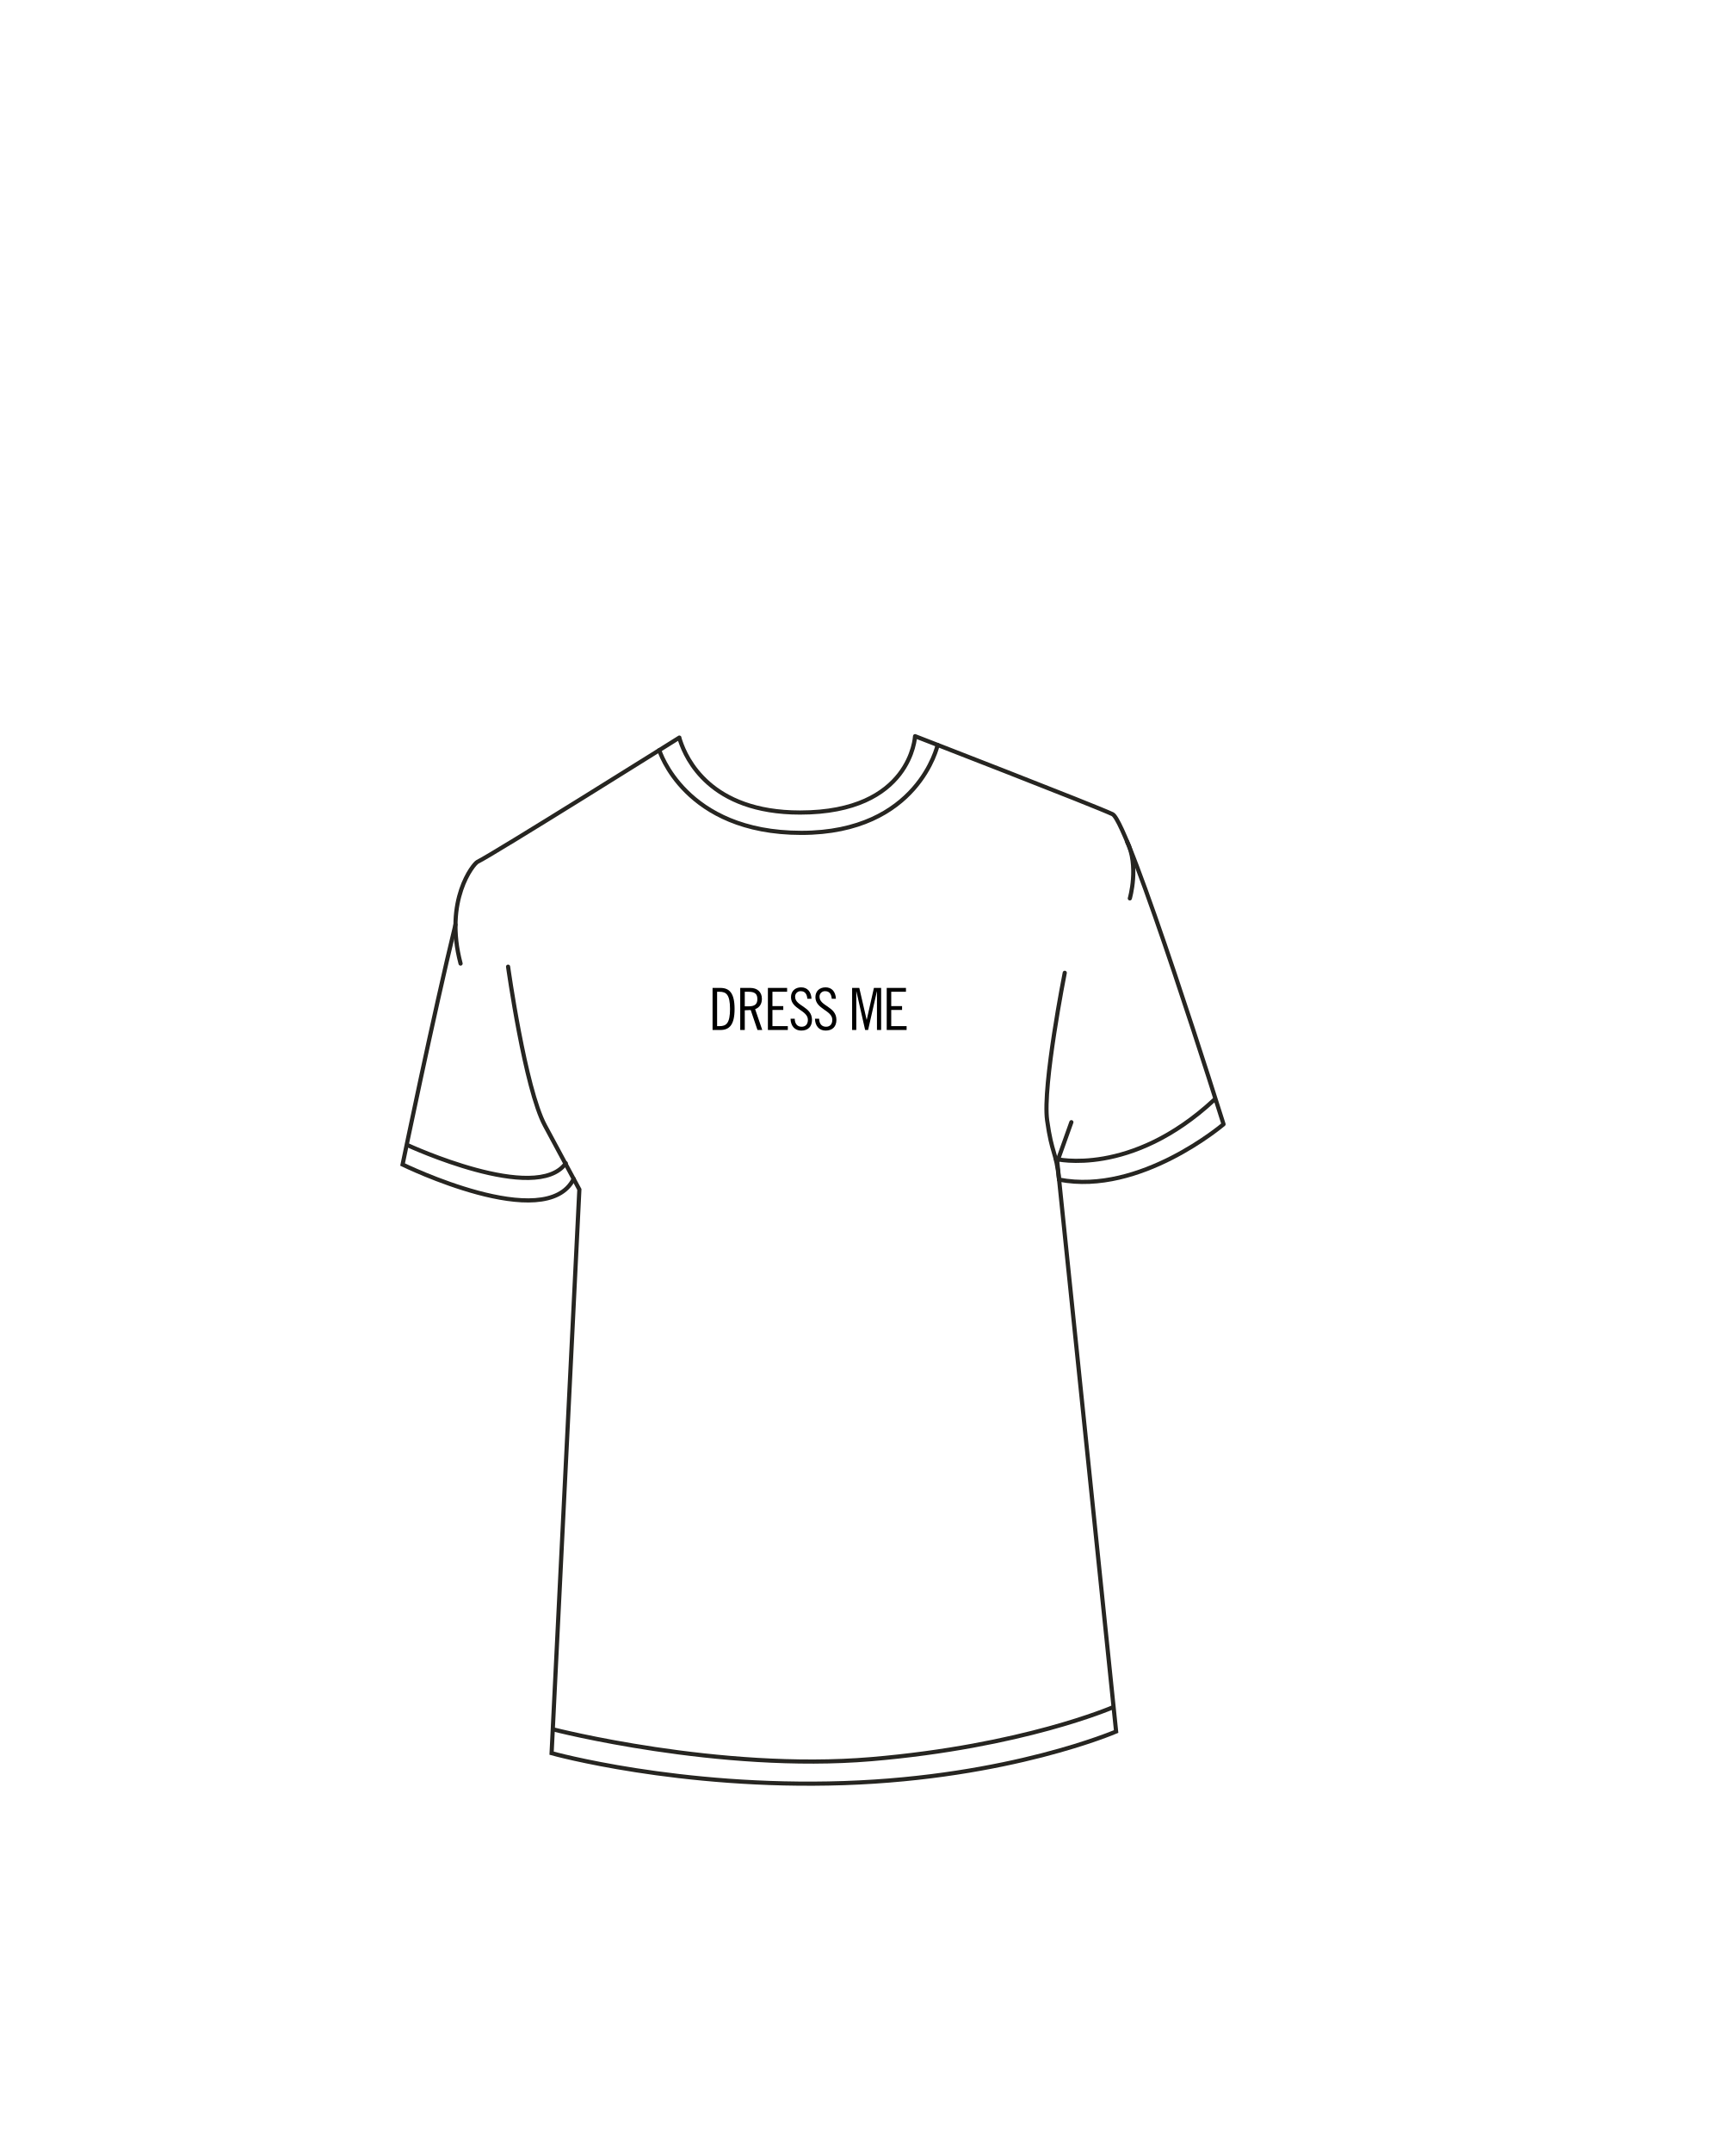
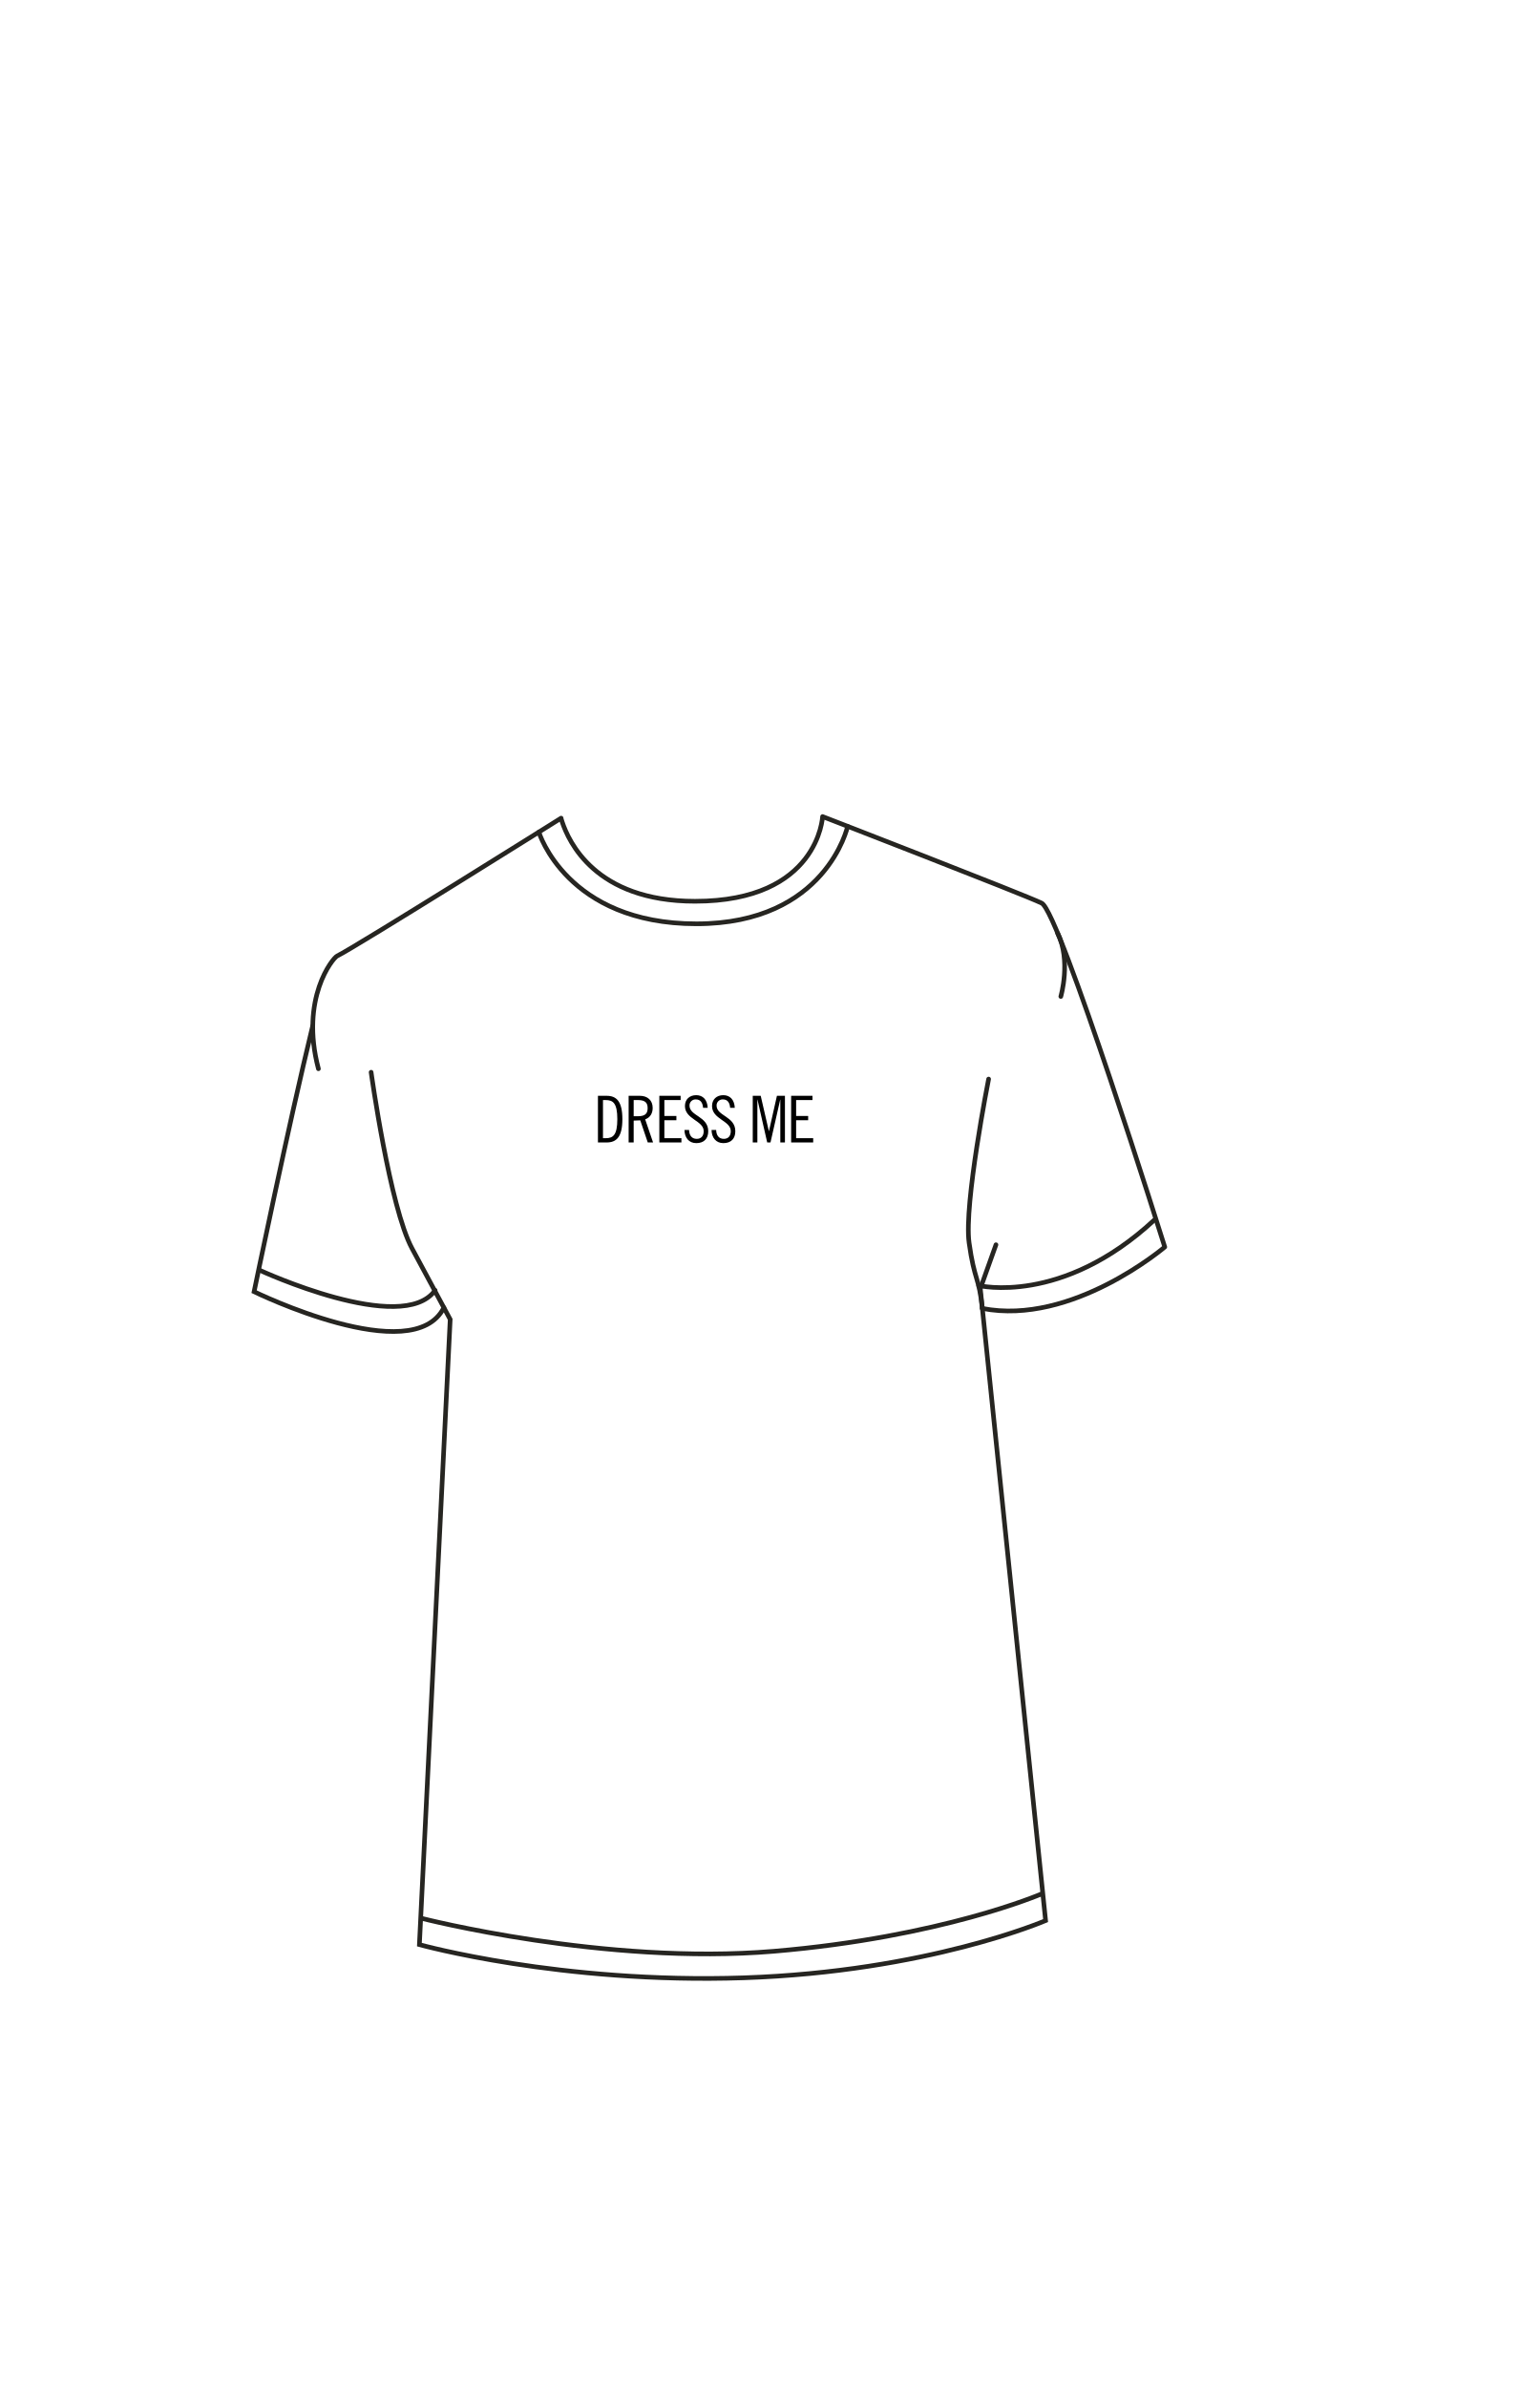
- <svg xmlns="http://www.w3.org/2000/svg" width="1250" height="1550" viewBox="0 0 1250 1550">
-   <path d="M328.1 666C312.38 730.34 290 838.76 290 838.76s103.21 50.51 123.25 10.35" fill="none" stroke="#262521" stroke-linecap="round" stroke-miterlimit="10" stroke-width="3" />
-   <path d="M762.91 849.63c58.38 11.42 118.48-39.89 118.48-39.89s-68.23-217.64-79.93-223.29-142.29-56.21-142.29-56.21-2.49 55-82.84 55c-65.08 0-82.1-39.23-86.21-51.38-1-2.85-.73-2.61-.73-2.61s-133.76 83.87-145.46 89.52c-2.81 1.36-24.27 27.5-12.15 73.24" fill="none" stroke="#262521" stroke-linecap="round" stroke-linejoin="round" stroke-width="3" />
-   <path d="M366 696.25s12.17 87.67 26.55 114.4l24.8 46.09-20 406s91.48 25.55 210.71 21.55S804 1247.13 804 1247.13l-42.4-410.37 10.17-28.49" fill="none" stroke="#262521" stroke-linecap="round" stroke-miterlimit="10" stroke-width="3" />
-   <path d="M767 700.68S750.86 782.15 754.32 807s6.44 21.89 8.59 42.64m50.97-202.57s6.82-23.29-2.08-41.13" fill="none" stroke="#262521" stroke-linecap="round" stroke-miterlimit="10" stroke-width="3" />
-   <path d="M474.92 540.31s18 59.57 102.32 59.57 98.2-63.33 98.2-63.33M293.72 824.86s92.51 42.8 113.85 13m353.01-3.1s53.95 13.19 114-42.54m-475.94 453.41s119.26 30.67 228.94 21.42c109-9.19 173.83-37.26 173.83-37.26" fill="none" stroke="#262521" stroke-linecap="round" stroke-linejoin="round" stroke-width="3" />
-   <path d="M513.3 711.56h5.62c6.38 0 10.24 3.53 10.24 15.15s-3.86 15.15-10.24 15.15h-5.62zm3.27 27.53h1.76c4.79 0 7.55-2 7.55-12.38s-2.76-12.38-7.55-12.38h-1.76zm16.66-27.53h7.3c4.87 0 8.31 2.85 8.31 7.85 0 3.4-1.51 6.25-4.87 7.43l5.12 15h-3.44l-4.87-14.35-4.28.17v14.18h-3.27zm3.27 13.26h2.85c4.7 0 6.22-1.84 6.22-5.24s-1.52-5.25-6.22-5.25h-2.85zm30.5-13.26v2.77h-10.57v10.32h7.81v2.77h-7.81v11.67h11.08v2.77h-14.35v-30.3zm14.57 7.81c-.25-3.11-1.51-5.46-4.66-5.46a3.88 3.88 0 00-4.15 4c0 6.84 12.16 6.92 12.16 16.66 0 4.82-2.76 7.72-7.76 7.72-4.74 0-7.59-3.49-7.68-8.56h3c.09 3.56 1.77 5.79 5 5.79 2.73 0 4.49-1.76 4.49-5 0-6.88-12.17-7.67-12.17-16.32 0-4.28 2.94-7.05 7.3-7.05s7.22 2.94 7.47 8.23zm17.58 0c-.25-3.11-1.51-5.46-4.66-5.46a3.88 3.88 0 00-4.15 4c0 6.84 12.17 6.92 12.17 16.66 0 4.82-2.77 7.72-7.77 7.72-4.74 0-7.59-3.49-7.67-8.56h3c.08 3.56 1.76 5.79 5 5.79 2.73 0 4.49-1.76 4.49-5 0-6.88-12.17-7.67-12.17-16.32 0-4.28 2.94-7.05 7.3-7.05s7.22 2.94 7.47 8.23zm19.85-7.81l5.28 22.91h.09l5.16-22.91h5.2v30.3h-3v-27.78h-.08l-6.3 27.78h-2.14l-6.29-27.78h-.09v27.78h-3v-30.3zm33.61 0v2.77H642v10.32h7.81v2.77H642v11.67h11.08v2.77h-14.32v-30.3z" />
+ <svg xmlns="http://www.w3.org/2000/svg" width="1000" height="1550" viewBox="0 0 1000 1550">
+   <path d="M203.1 666C187.38 730.34 165 838.76 165 838.76s103.21 50.51 123.25 10.35" fill="none" stroke="#262521" stroke-linecap="round" stroke-miterlimit="10" stroke-width="3" />
+   <path d="M637.91 849.63c58.38 11.42 118.48-39.89 118.48-39.89s-68.23-217.64-79.93-223.29-142.29-56.21-142.29-56.21-2.49 55-82.84 55c-65.08 0-82.1-39.23-86.21-51.38-1-2.85-.73-2.61-.73-2.61s-133.76 83.87-145.46 89.52c-2.81 1.36-24.27 27.5-12.15 73.24" fill="none" stroke="#262521" stroke-linecap="round" stroke-linejoin="round" stroke-width="3" />
+   <path d="M241 696.25s12.17 87.67 26.55 114.4l24.8 46.09-20 406s91.48 25.55 210.71 21.55S679 1247.13 679 1247.13l-42.4-410.37 10.17-28.49" fill="none" stroke="#262521" stroke-linecap="round" stroke-miterlimit="10" stroke-width="3" />
+   <path d="M642 700.68S625.86 782.15 629.32 807s6.44 21.89 8.59 42.64m50.97-202.57s6.82-23.29-2.08-41.13" fill="none" stroke="#262521" stroke-linecap="round" stroke-miterlimit="10" stroke-width="3" />
+   <path d="M349.92 540.31s18 59.57 102.32 59.57 98.2-63.33 98.2-63.33M168.72 824.86s92.51 42.8 113.85 13m353.01-3.1s53.95 13.19 114-42.54m-475.94 453.41s119.26 30.67 228.94 21.42c109-9.19 173.83-37.26 173.83-37.26" fill="none" stroke="#262521" stroke-linecap="round" stroke-linejoin="round" stroke-width="3" />
+   <path d="M388.3 711.56h5.62c6.38 0 10.24 3.53 10.24 15.15s-3.86 15.15-10.24 15.15h-5.62zm3.27 27.53h1.76c4.79 0 7.55-2 7.55-12.38s-2.76-12.38-7.55-12.38h-1.76zm16.66-27.53h7.3c4.87 0 8.31 2.85 8.31 7.85 0 3.4-1.51 6.25-4.87 7.43l5.12 15h-3.44l-4.87-14.35-4.28.17v14.18h-3.27zm3.27 13.26h2.85c4.7 0 6.22-1.84 6.22-5.24s-1.52-5.25-6.22-5.25h-2.85zm30.5-13.26v2.77h-10.57v10.32h7.81v2.77h-7.81v11.67h11.08v2.77h-14.35v-30.3zm14.57 7.81c-.25-3.11-1.51-5.46-4.66-5.46a3.88 3.88 0 00-4.15 4c0 6.84 12.16 6.92 12.16 16.66 0 4.82-2.76 7.72-7.76 7.72-4.74 0-7.59-3.49-7.68-8.56h3c.09 3.56 1.77 5.79 5 5.79 2.73 0 4.49-1.76 4.49-5 0-6.88-12.17-7.67-12.17-16.32 0-4.28 2.94-7.05 7.3-7.05s7.22 2.94 7.47 8.23zm17.58 0c-.25-3.11-1.51-5.46-4.66-5.46a3.88 3.88 0 00-4.15 4c0 6.84 12.17 6.92 12.17 16.66 0 4.82-2.77 7.72-7.77 7.72-4.74 0-7.59-3.49-7.67-8.56h3c.08 3.56 1.76 5.79 5 5.79 2.73 0 4.49-1.76 4.49-5 0-6.88-12.17-7.67-12.17-16.32 0-4.28 2.94-7.05 7.3-7.05s7.22 2.94 7.47 8.23zm19.85-7.81l5.28 22.91h.09l5.16-22.91h5.2v30.3h-3v-27.78h-.08l-6.3 27.78h-2.14l-6.29-27.78h-.09v27.78h-3v-30.3zm33.61 0v2.77H517v10.32h7.81v2.77H517v11.67h11.08v2.77h-14.32v-30.3z" />
</svg>
